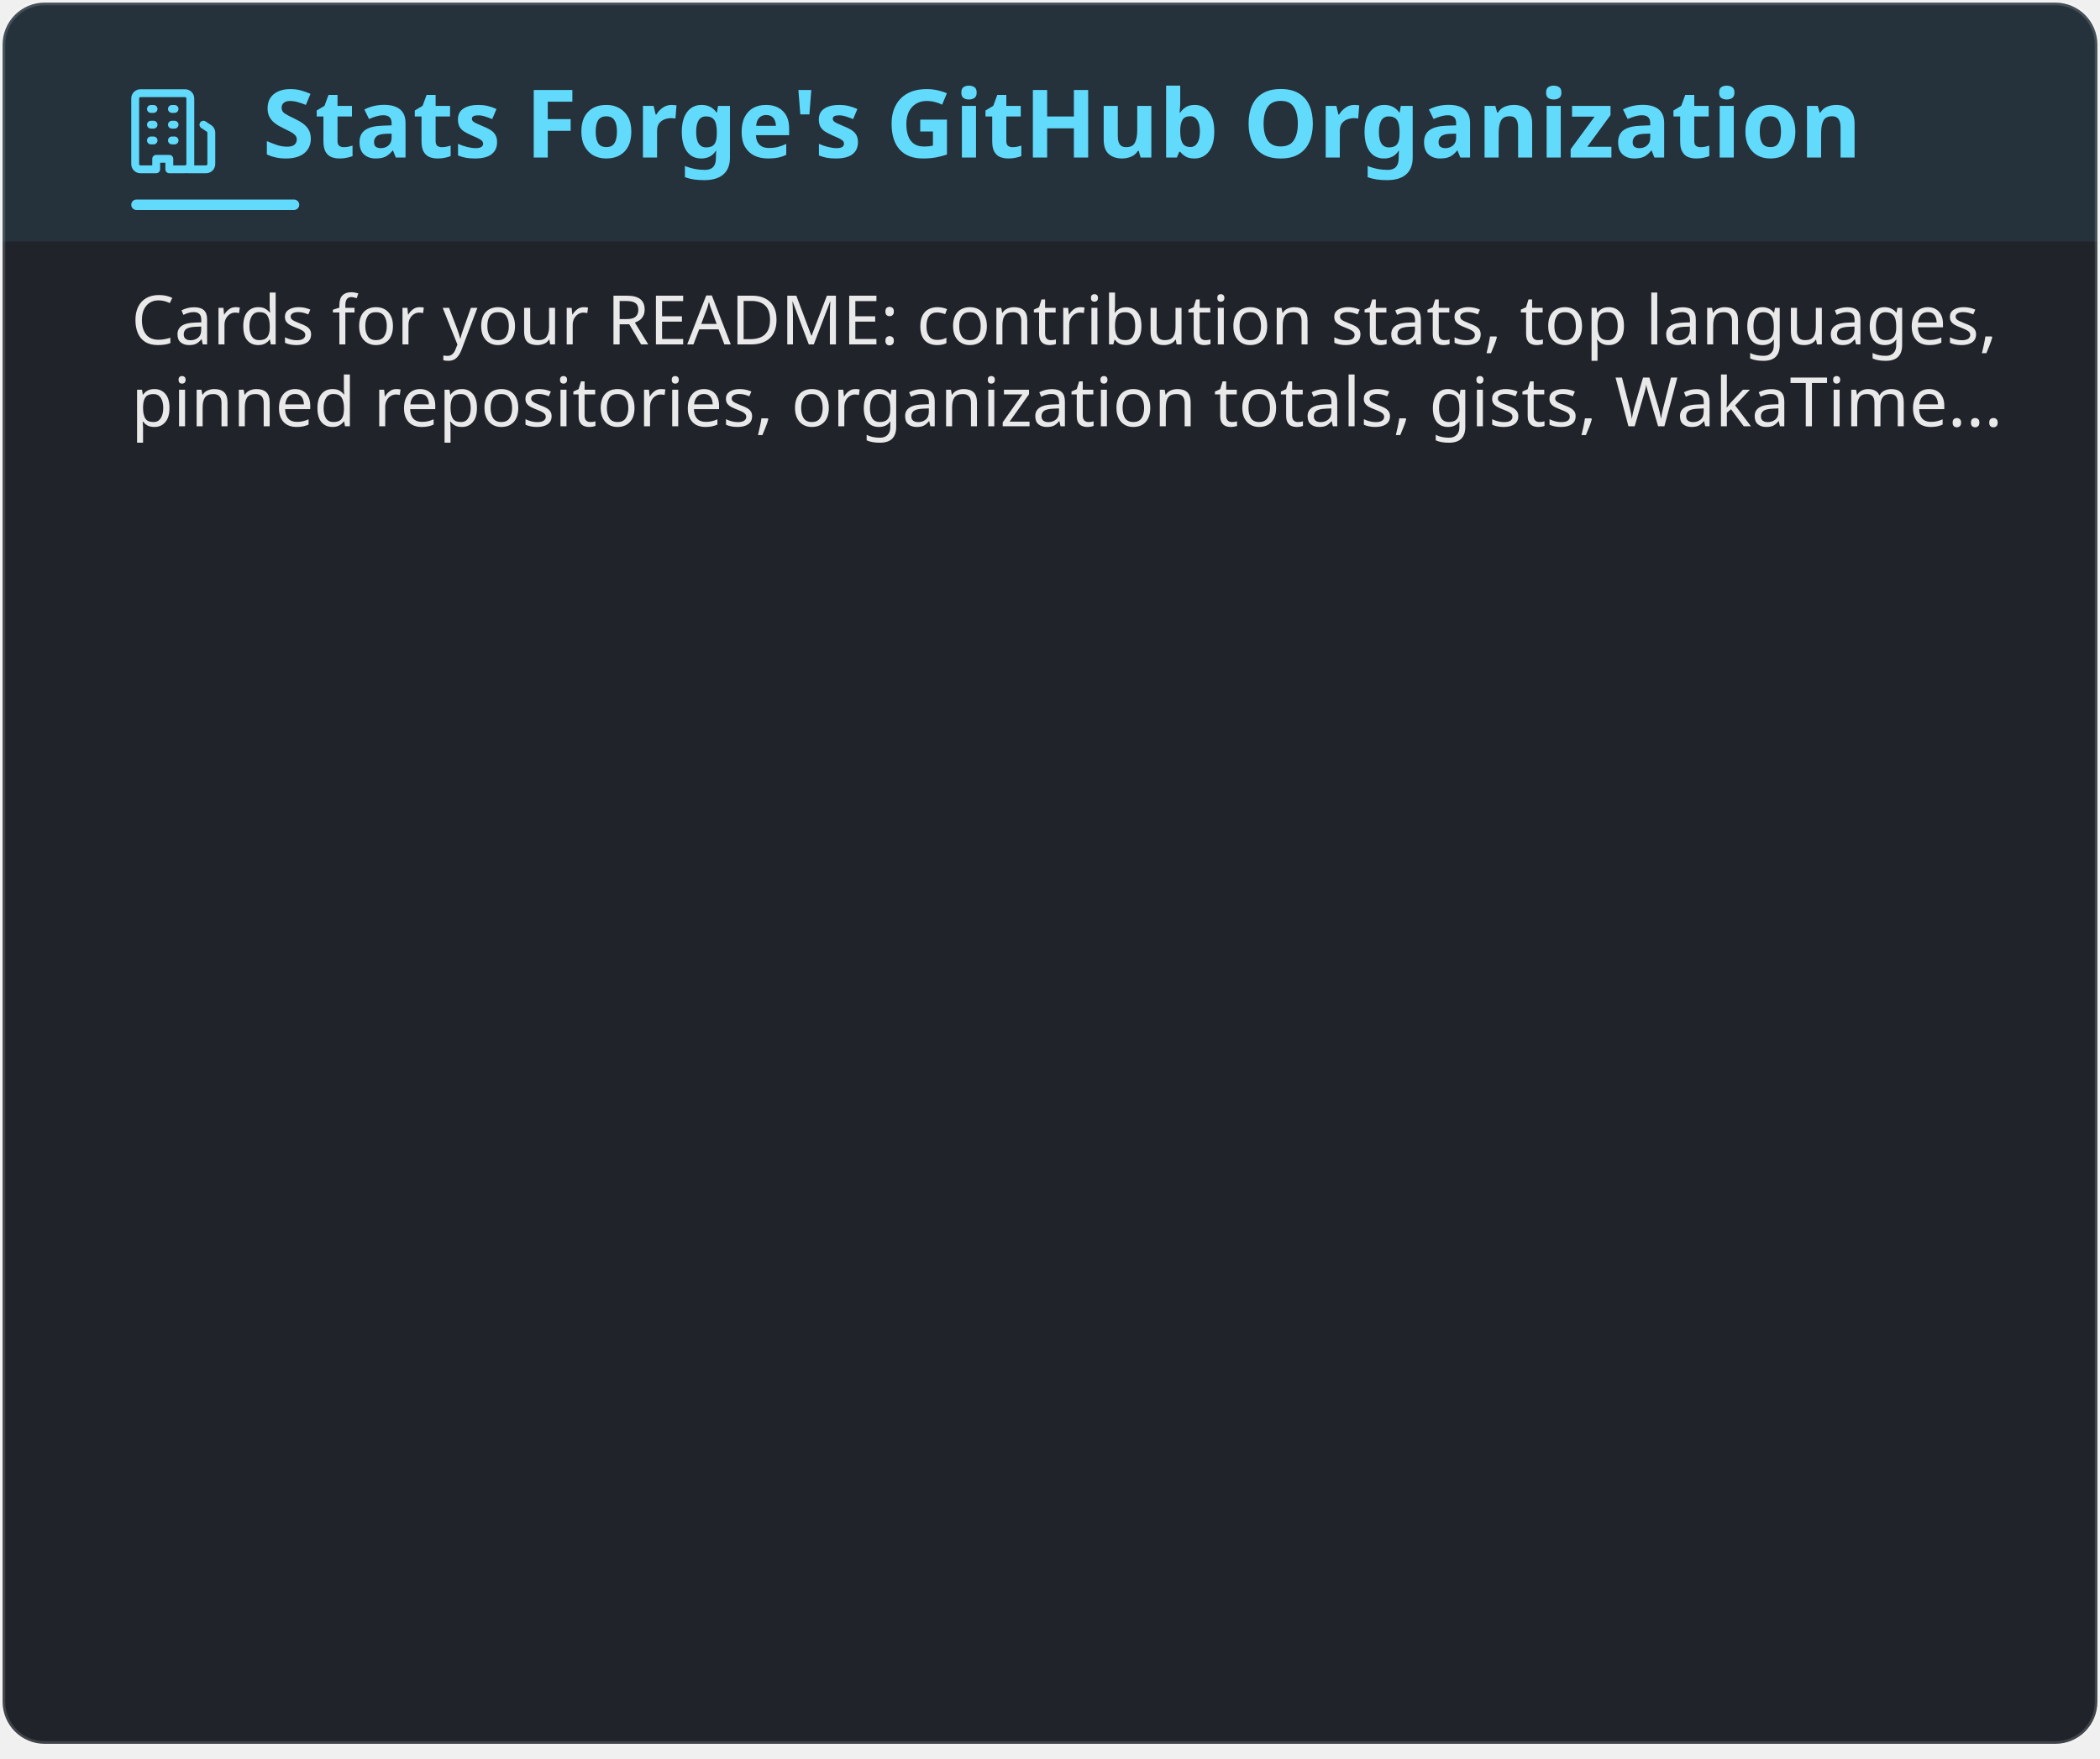
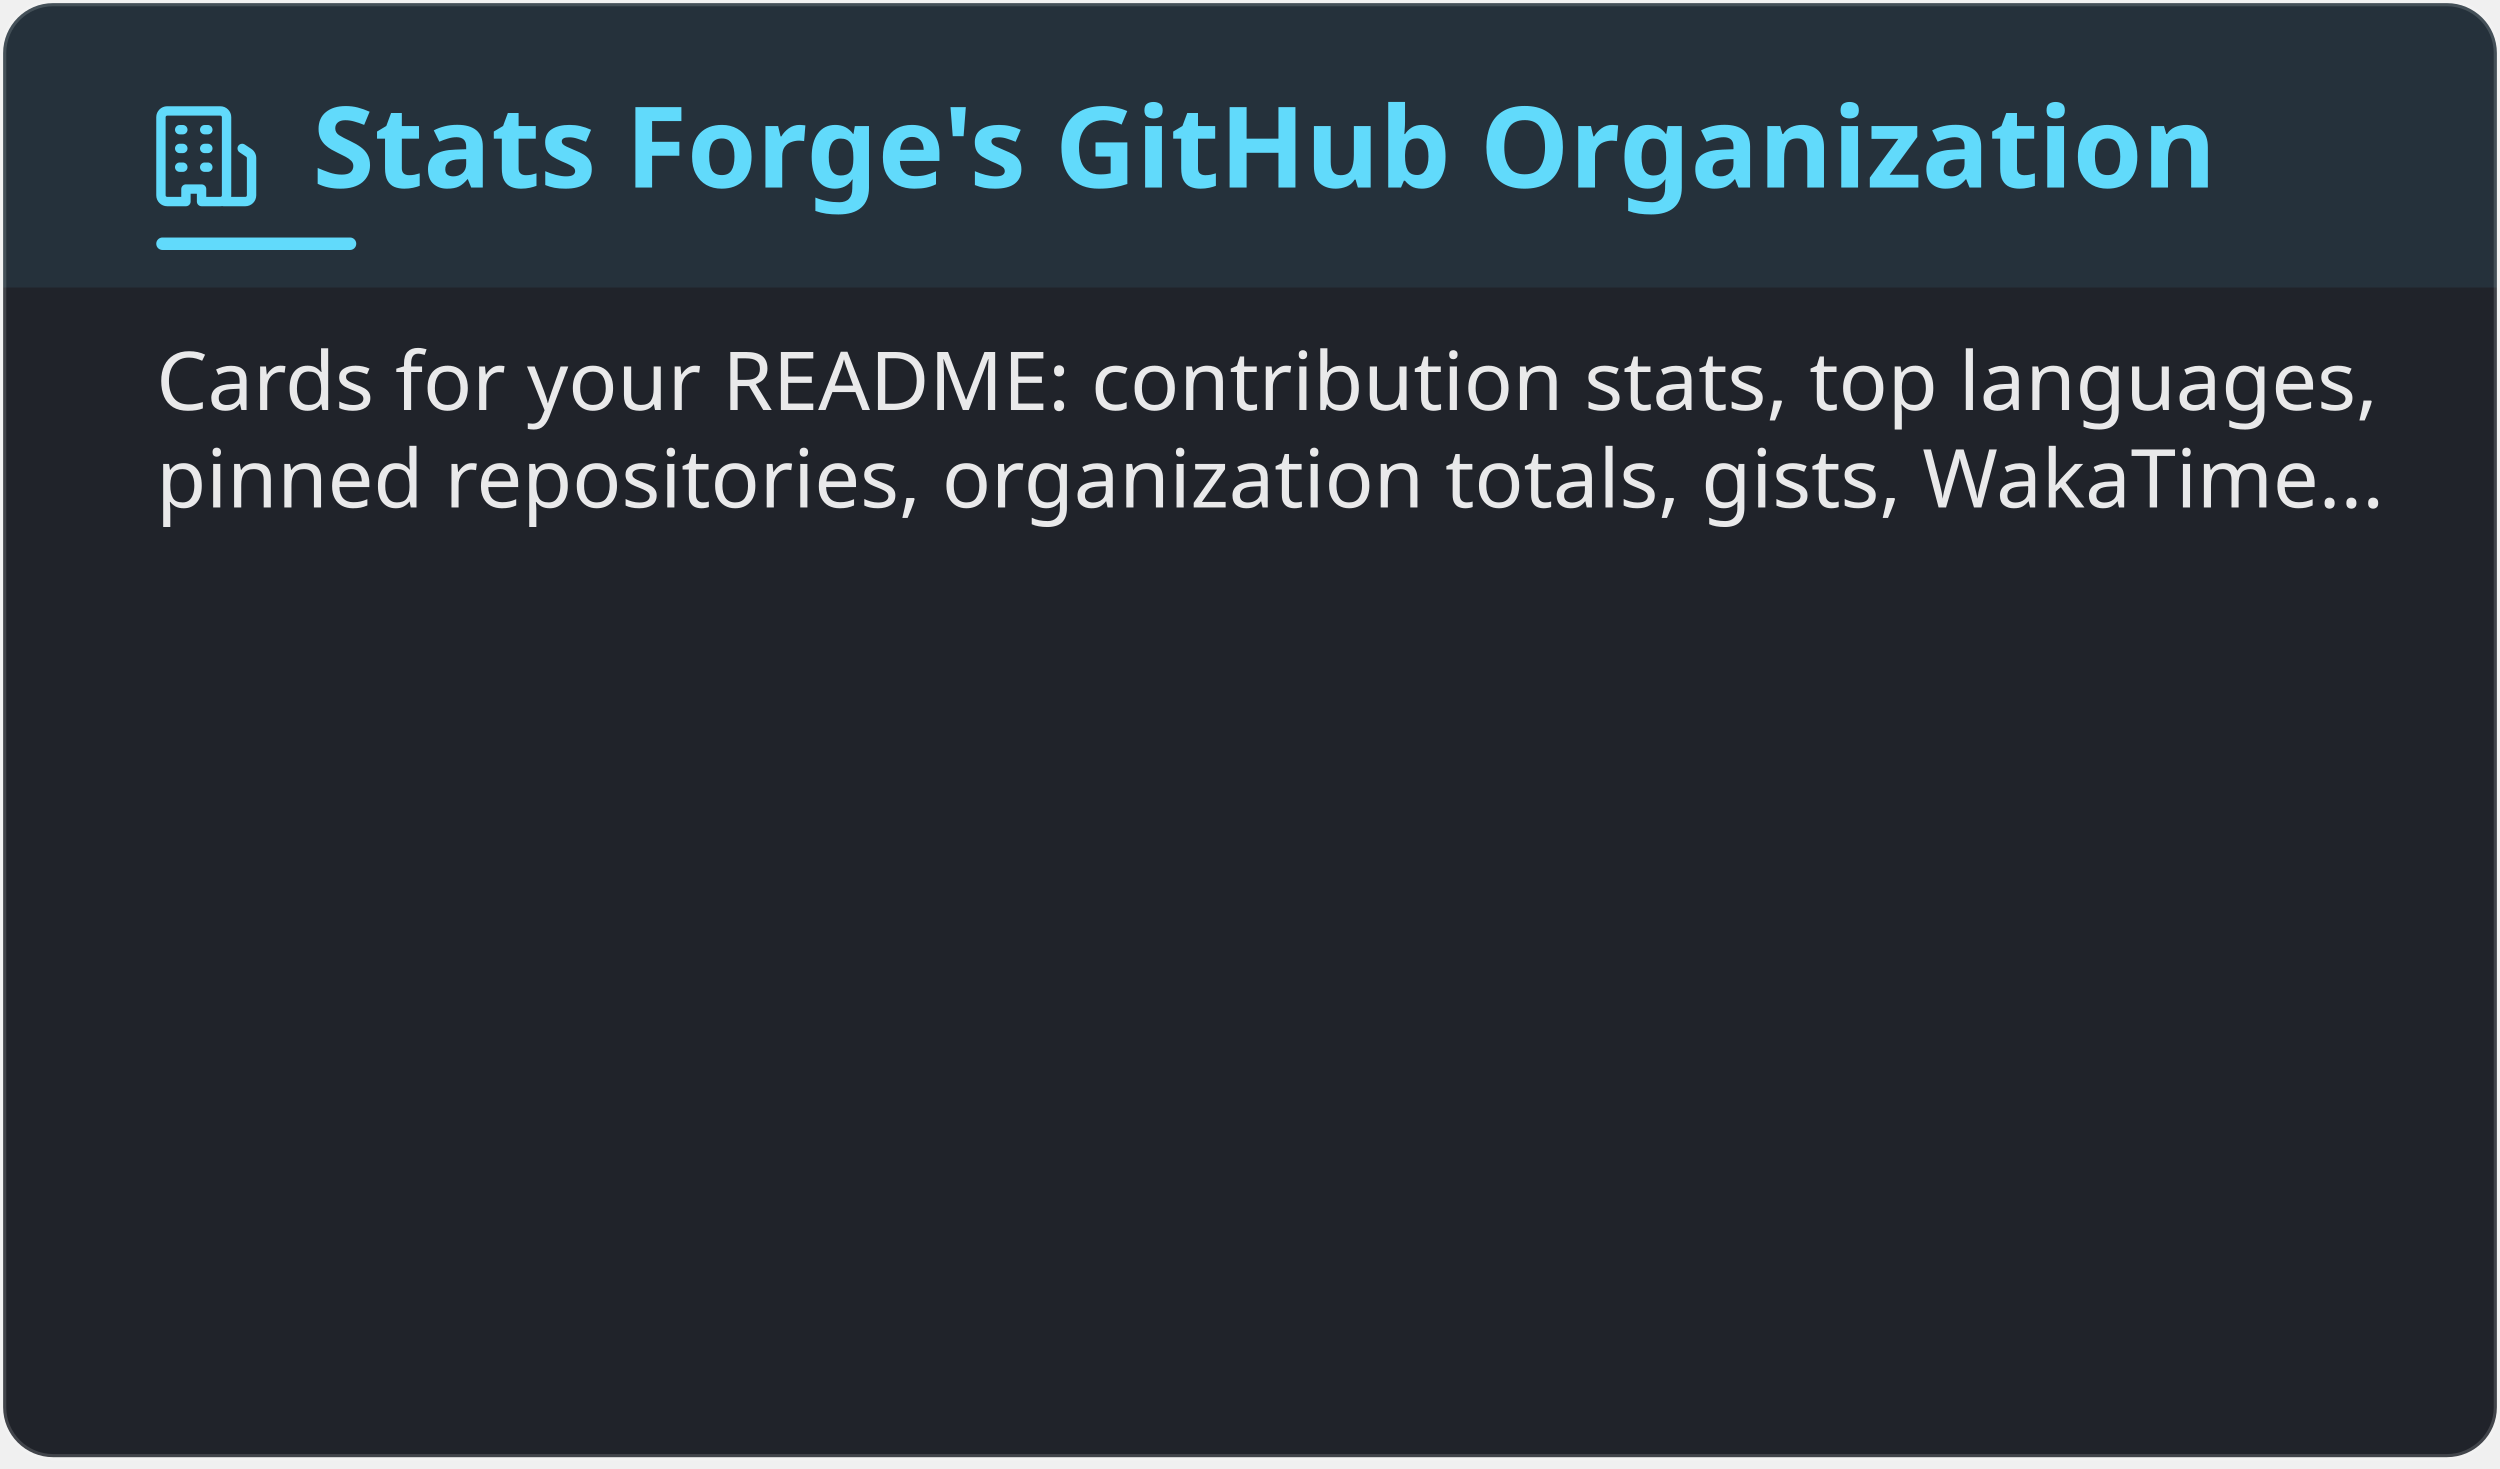
- <svg xmlns="http://www.w3.org/2000/svg" width="400" height="335" viewBox="0 0 400 335" fill="none" role="img" aria-labelledby="title-id desc-id">
+ <svg xmlns="http://www.w3.org/2000/svg" width="400" height="235" viewBox="0 0 400 235" fill="none" role="img" aria-labelledby="title-id desc-id">
  <style>
    .header {
      font: 600 18px 'Segoe UI', Ubuntu, "Helvetica Neue", Sans-Serif;
      fill: #61dafb;
      animation: fadeInAnimation 0.8s ease-in-out forwards;
    }
    /* The icon reads against the title rather than with it, so it keeps its own color. */
    .title-icon {
      fill: #61dafb;
      animation: fadeInAnimation 0.8s ease-in-out forwards;
    }
    .title-accent {
      fill: #61dafb;
      animation: fadeInAnimation 0.8s ease-in-out forwards;
    }
    .title-band {
      fill: #61dafb;
      opacity: 0.08;
    }
    @supports(-moz-appearance: auto) {
      /* Selector detects Firefox */
      .header {
        font-size: 15.5px;
      }
    }
    .stat {
      font: 400 14px 'Segoe UI', Ubuntu, "Helvetica Neue", Sans-Serif;
      fill: #ffffff;
      font-variant-numeric: tabular-nums;
    }
    .description {
      font: 400 13px 'Segoe UI', Ubuntu, "Helvetica Neue", Sans-Serif;
      fill: #ffffff;
      opacity: 0.9;
    }
    .stagger {
      opacity: 0;
      animation: fadeInAnimation 0.3s ease-in-out forwards;
    }
    .not_bold {
      font-weight: 400;
      opacity: 0.75;
    }
    .bold {
      font-weight: 600;
    }
    .icon {
      fill: #61dafb;
      opacity: 0.75;
      display: block;
    }
    /* Animations */
    @keyframes scaleInAnimation {
      from {
        transform: translate(-5px, 5px) scale(0);
      }
      to {
        transform: translate(-5px, 5px) scale(1);
      }
    }
    @keyframes fadeInAnimation {
      from {
        opacity: 0;
      }
      to {
        opacity: 1;
      }
    }
    @media (prefers-reduced-motion: reduce) {
      * {
        animation-duration: 0s !important;
        animation-delay: 0s !important;
      }
    }
  </style>
  <rect data-testid="card-bg" class="card-bg" x="0.5" y="0.5" rx="8" height="99%" stroke="#ffffff26" width="399" fill="#20232a" stroke-opacity="1" />
  <path data-testid="title-band" class="title-band" d="M0.5 8.5a8 8 0 0 1 8 -8h383a8 8 0 0 1 8 8v37.5h-399z" />
  <g data-testid="card-title" transform="translate(25, 30)">
    <g>
      <svg class="title-icon" x="0" y="-13" viewBox="0 0 16 16" version="1.1" width="16" height="16">
        <path d="M1.75 16A1.75 1.75 0 0 1 0 14.25V1.75C0 .784.784 0 1.75 0h8.5C11.216 0 12 .784 12 1.75v12.5c0 .085-.006.168-.018.25h2.268a.25.25 0 0 0 .25-.25V8.285a.25.25 0 0 0-.111-.208l-1.055-.703a.749.749 0 1 1 .832-1.248l1.055.703c.487.325.779.871.779 1.456v5.965A1.75 1.75 0 0 1 14.25 16h-3.5a.766.766 0 0 1-.197-.026c-.099.017-.2.026-.303.026h-3a.75.75 0 0 1-.75-.75V14h-1v1.25a.75.75 0 0 1-.75.75Zm-.25-1.75c0 .138.112.25.25.25H4v-1.25a.75.75 0 0 1 .75-.75h2.5a.75.75 0 0 1 .75.75v1.25h2.25a.25.25 0 0 0 .25-.25V1.75a.25.25 0 0 0-.25-.25h-8.5a.25.25 0 0 0-.25.25ZM3.75 6h.5a.75.75 0 0 1 0 1.5h-.5a.75.75 0 0 1 0-1.5ZM3 3.75A.75.75 0 0 1 3.75 3h.5a.75.75 0 0 1 0 1.5h-.5A.75.75 0 0 1 3 3.75Zm4 3A.75.75 0 0 1 7.75 6h.5a.75.75 0 0 1 0 1.5h-.5A.75.75 0 0 1 7 6.75ZM7.75 3h.5a.75.75 0 0 1 0 1.5h-.5a.75.75 0 0 1 0-1.5ZM3 9.75A.75.75 0 0 1 3.75 9h.5a.75.75 0 0 1 0 1.5h-.5A.75.75 0 0 1 3 9.75ZM7.75 9h.5a.75.75 0 0 1 0 1.5h-.5a.75.75 0 0 1 0-1.5Z" />
      </svg>
    </g>
    <g transform="translate(25, 0)">
      <text x="0" y="0" class="header" data-testid="header">Stats Forge's GitHub Organization</text>
    </g>
    <rect data-testid="title-accent" class="title-accent" x="0" y="8" width="32" height="2" rx="1" />
  </g>
  <g data-testid="main-card-body" transform="translate(0, 55)">
    <text class="description" data-testid="description" x="25" y="-5">
      <tspan dy="1.2em" x="25">Cards for your README: contribution stats, top languages,</tspan>
      <tspan dy="1.2em" x="25">pinned repositories, organization totals, gists, WakaTime...</tspan>
    </text>
    <g transform="translate(0, 40)">
      <g>
        <g class="stagger" style="animation-delay: 120ms" transform="translate(25, 0)">
          <svg data-testid="icon" class="icon" viewBox="0 0 16 16" version="1.1" width="16" height="16">
            <path fill-rule="evenodd" d="M2 2.5A2.5 2.5 0 014.5 0h8.75a.75.75 0 01.75.75v12.5a.75.75 0 01-.75.75h-2.5a.75.75 0 110-1.5h1.75v-2h-8a1 1 0 00-.714 1.7.75.75 0 01-1.072 1.05A2.495 2.495 0 012 11.5v-9zm10.5-1V9h-8c-.356 0-.694.074-1 .208V2.5a1 1 0 011-1h8zM5 12.25v3.25a.25.25 0 00.4.2l1.45-1.087a.25.25 0 01.3 0L8.6 15.7a.25.25 0 00.4-.2v-3.25a.25.25 0 00-.25-.25h-3.5a.25.25 0 00-.25.25z" />
          </svg>
          <text class="stat not_bold" x="25" y="12.5">Public repositories:</text>
          <text class="stat bold" x="350" text-anchor="end" y="12.5" data-testid="repos">3</text>
        </g>
      </g>
      <g transform="translate(0, 25)">
        <g class="stagger" style="animation-delay: 160ms" transform="translate(25, 0)">
          <svg data-testid="icon" class="icon" viewBox="0 0 16 16" version="1.1" width="16" height="16">
            <path fill-rule="evenodd" d="M8 .25a.75.75 0 01.673.418l1.882 3.815 4.21.612a.75.75 0 01.416 1.279l-3.046 2.97.719 4.192a.75.75 0 01-1.088.791L8 12.347l-3.766 1.98a.75.75 0 01-1.088-.79l.72-4.194L.818 6.374a.75.75 0 01.416-1.28l4.21-.611L7.327.668A.75.75 0 018 .25zm0 2.445L6.615 5.5a.75.75 0 01-.564.41l-3.097.45 2.24 2.184a.75.75 0 01.216.664l-.528 3.084 2.769-1.456a.75.75 0 01.698 0l2.77 1.456-.53-3.084a.75.75 0 01.216-.664l2.24-2.183-3.096-.45a.75.75 0 01-.564-.41L8 2.694v.001z" />
          </svg>
          <text class="stat not_bold" x="25" y="12.5">Total stars:</text>
          <text class="stat bold" x="350" text-anchor="end" y="12.5" data-testid="stars">1</text>
        </g>
      </g>
      <g transform="translate(0, 50)">
        <g class="stagger" style="animation-delay: 200ms" transform="translate(25, 0)">
          <svg data-testid="icon" class="icon" viewBox="0 0 16 16" version="1.1" width="16" height="16">
-             <path fill-rule="evenodd" d="M5 3.25a.75.75 0 11-1.5 0 .75.75 0 011.5 0zm0 2.122a2.25 2.25 0 10-1.5 0v.878A2.25 2.25 0 005.75 8.5h1.5v2.128a2.251 2.251 0 101.5 0V8.5h1.5a2.25 2.25 0 002.25-2.25v-.878a2.25 2.25 0 10-1.5 0v.878a.75.75 0 01-.75.75h-4.5A.75.75 0 015 6.25v-.878zm3.75 7.378a.75.75 0 11-1.5 0 .75.75 0 011.5 0zm3-8.75a.75.75 0 100-1.5.75.75 0 000 1.5z" />
-           </svg>
-           <text class="stat not_bold" x="25" y="12.5">Total forks:</text>
-           <text class="stat bold" x="350" text-anchor="end" y="12.5" data-testid="forks">0</text>
-         </g>
-       </g>
-       <g transform="translate(0, 75)">
-         <g class="stagger" style="animation-delay: 240ms" transform="translate(25, 0)">
-           <svg data-testid="icon" class="icon" viewBox="0 0 16 16" version="1.1" width="16" height="16">
-             <path fill-rule="evenodd" d="M8 2c1.981 0 3.671.992 4.933 2.078 1.27 1.091 2.187 2.345 2.637 3.023a1.62 1.62 0 0 1 0 1.798c-.45.678-1.367 1.932-2.637 3.023C11.67 13.008 9.981 14 8 14c-1.981 0-3.671-.992-4.933-2.078C1.797 10.83.88 9.576.43 8.898a1.62 1.62 0 0 1 0-1.798c.45-.677 1.367-1.931 2.637-3.022C4.33 2.992 6.019 2 8 2ZM1.679 7.932a.12.12 0 0 0 0 .136c.411.622 1.241 1.75 2.366 2.717C5.176 11.758 6.527 12.5 8 12.5c1.473 0 2.825-.742 3.955-1.715 1.124-.967 1.954-2.096 2.366-2.717a.12.12 0 0 0 0-.136c-.412-.621-1.242-1.75-2.366-2.717C10.824 4.242 9.473 3.5 8 3.5c-1.473 0-2.825.742-3.955 1.715-1.124.967-1.954 2.096-2.366 2.717ZM8 10a2 2 0 1 1-.001-3.999A2 2 0 0 1 8 10Z" />
-           </svg>
-           <text class="stat not_bold" x="25" y="12.5">Total watchers:</text>
-           <text class="stat bold" x="350" text-anchor="end" y="12.5" data-testid="watchers">5</text>
-         </g>
-       </g>
-       <g transform="translate(0, 100)">
-         <g class="stagger" style="animation-delay: 280ms" transform="translate(25, 0)">
-           <svg data-testid="icon" class="icon" viewBox="0 0 16 16" version="1.1" width="16" height="16">
-             <path fill-rule="evenodd" d="M8 1.5a6.5 6.5 0 100 13 6.5 6.5 0 000-13zM0 8a8 8 0 1116 0A8 8 0 010 8zm9 3a1 1 0 11-2 0 1 1 0 012 0zm-.25-6.25a.75.75 0 00-1.5 0v3.5a.75.75 0 001.5 0v-3.5z" />
-           </svg>
-           <text class="stat not_bold" x="25" y="12.5">Open issues:</text>
-           <text class="stat bold" x="350" text-anchor="end" y="12.5" data-testid="open_issues">2</text>
-         </g>
-       </g>
-       <g transform="translate(0, 125)">
-         <g class="stagger" style="animation-delay: 320ms" transform="translate(25, 0)">
-           <svg data-testid="icon" class="icon" viewBox="0 0 16 16" version="1.1" width="16" height="16">
-             <path fill-rule="evenodd" d="M7.177 3.073L9.573.677A.25.25 0 0110 .854v4.792a.25.25 0 01-.427.177L7.177 3.427a.25.25 0 010-.354zM3.75 2.5a.75.75 0 100 1.5.75.75 0 000-1.5zm-2.25.75a2.25 2.25 0 113 2.122v5.256a2.251 2.251 0 11-1.5 0V5.372A2.25 2.25 0 011.5 3.25zM11 2.5h-1V4h1a1 1 0 011 1v5.628a2.251 2.251 0 101.5 0V5A2.5 2.5 0 0011 2.5zm1 10.25a.75.75 0 111.5 0 .75.75 0 01-1.5 0zM3.75 12a.75.75 0 100 1.5.75.75 0 000-1.5z" />
-           </svg>
-           <text class="stat not_bold" x="25" y="12.5">Open PRs:</text>
-           <text class="stat bold" x="350" text-anchor="end" y="12.5" data-testid="open_prs">0</text>
-         </g>
-       </g>
-       <g transform="translate(0, 150)">
-         <g class="stagger" style="animation-delay: 360ms" transform="translate(25, 0)">
-           <svg data-testid="icon" class="icon" viewBox="0 0 16 16" version="1.1" width="16" height="16">
            <path d="M1 7.775V2.75C1 1.784 1.784 1 2.75 1h5.025c.464 0 .91.184 1.238.513l6.25 6.25a1.75 1.75 0 0 1 0 2.474l-5.026 5.026a1.75 1.75 0 0 1-2.474 0l-6.25-6.25A1.752 1.752 0 0 1 1 7.775Zm1.5 0c0 .066.026.13.073.177l6.25 6.25a.25.25 0 0 0 .354 0l5.025-5.025a.25.25 0 0 0 0-.354l-6.25-6.25a.25.25 0 0 0-.177-.073H2.75a.25.25 0 0 0-.25.25ZM6 5a1 1 0 1 1 0 2 1 1 0 0 1 0-2Z" />
          </svg>
          <text class="stat not_bold" x="25" y="12.5">Releases:</text>
          <text class="stat bold" x="350" text-anchor="end" y="12.5" data-testid="releases">24</text>
        </g>
      </g>
-       <g transform="translate(0, 175)">
-         <g class="stagger" style="animation-delay: 400ms" transform="translate(25, 0)">
+       <g transform="translate(0, 75)">
+         <g class="stagger" style="animation-delay: 240ms" transform="translate(25, 0)">
          <svg data-testid="icon" class="icon" viewBox="0 0 16 16" version="1.1" width="16" height="16">
            <path fill-rule="evenodd" d="M1.643 3.143L.427 1.927A.25.25 0 000 2.104V5.75c0 .138.112.25.25.25h3.646a.25.25 0 00.177-.427L2.715 4.215a6.5 6.5 0 11-1.18 4.458.75.75 0 10-1.493.154 8.001 8.001 0 101.6-5.684zM7.75 4a.75.75 0 01.75.75v2.992l2.028.812a.75.75 0 01-.557 1.392l-2.5-1A.75.75 0 017 8.25v-3.5A.75.75 0 017.75 4z" />
          </svg>
          <text class="stat not_bold" x="25" y="12.5">Commits:</text>
-           <text class="stat bold" x="350" text-anchor="end" y="12.5" data-testid="commits">175</text>
+           <text class="stat bold" x="350" text-anchor="end" y="12.5" data-testid="commits">176</text>
        </g>
      </g>
-       <g transform="translate(0, 200)">
-         <g class="stagger" style="animation-delay: 440ms" transform="translate(25, 0)">
+       <g transform="translate(0, 100)">
+         <g class="stagger" style="animation-delay: 280ms" transform="translate(25, 0)">
          <svg data-testid="icon" class="icon" viewBox="0 0 16 16" version="1.1" width="16" height="16">
            <path d="M4.72 3.22a.75.75 0 0 1 1.06 1.06L2.06 8l3.72 3.72a.75.75 0 1 1-1.06 1.06L.47 8.53a.75.75 0 0 1 0-1.06Zm6.56 0a.75.75 0 1 0-1.06 1.06L13.94 8l-3.72 3.72a.75.75 0 1 0 1.06 1.06l4.25-4.25a.75.75 0 0 0 0-1.06Z" />
          </svg>
          <text class="stat not_bold" x="25" y="12.5">Top language:</text>
          <text class="stat bold" x="350" text-anchor="end" y="12.5" data-testid="top_language">TypeScript</text>
        </g>
      </g>
    </g>
  </g>
</svg>
